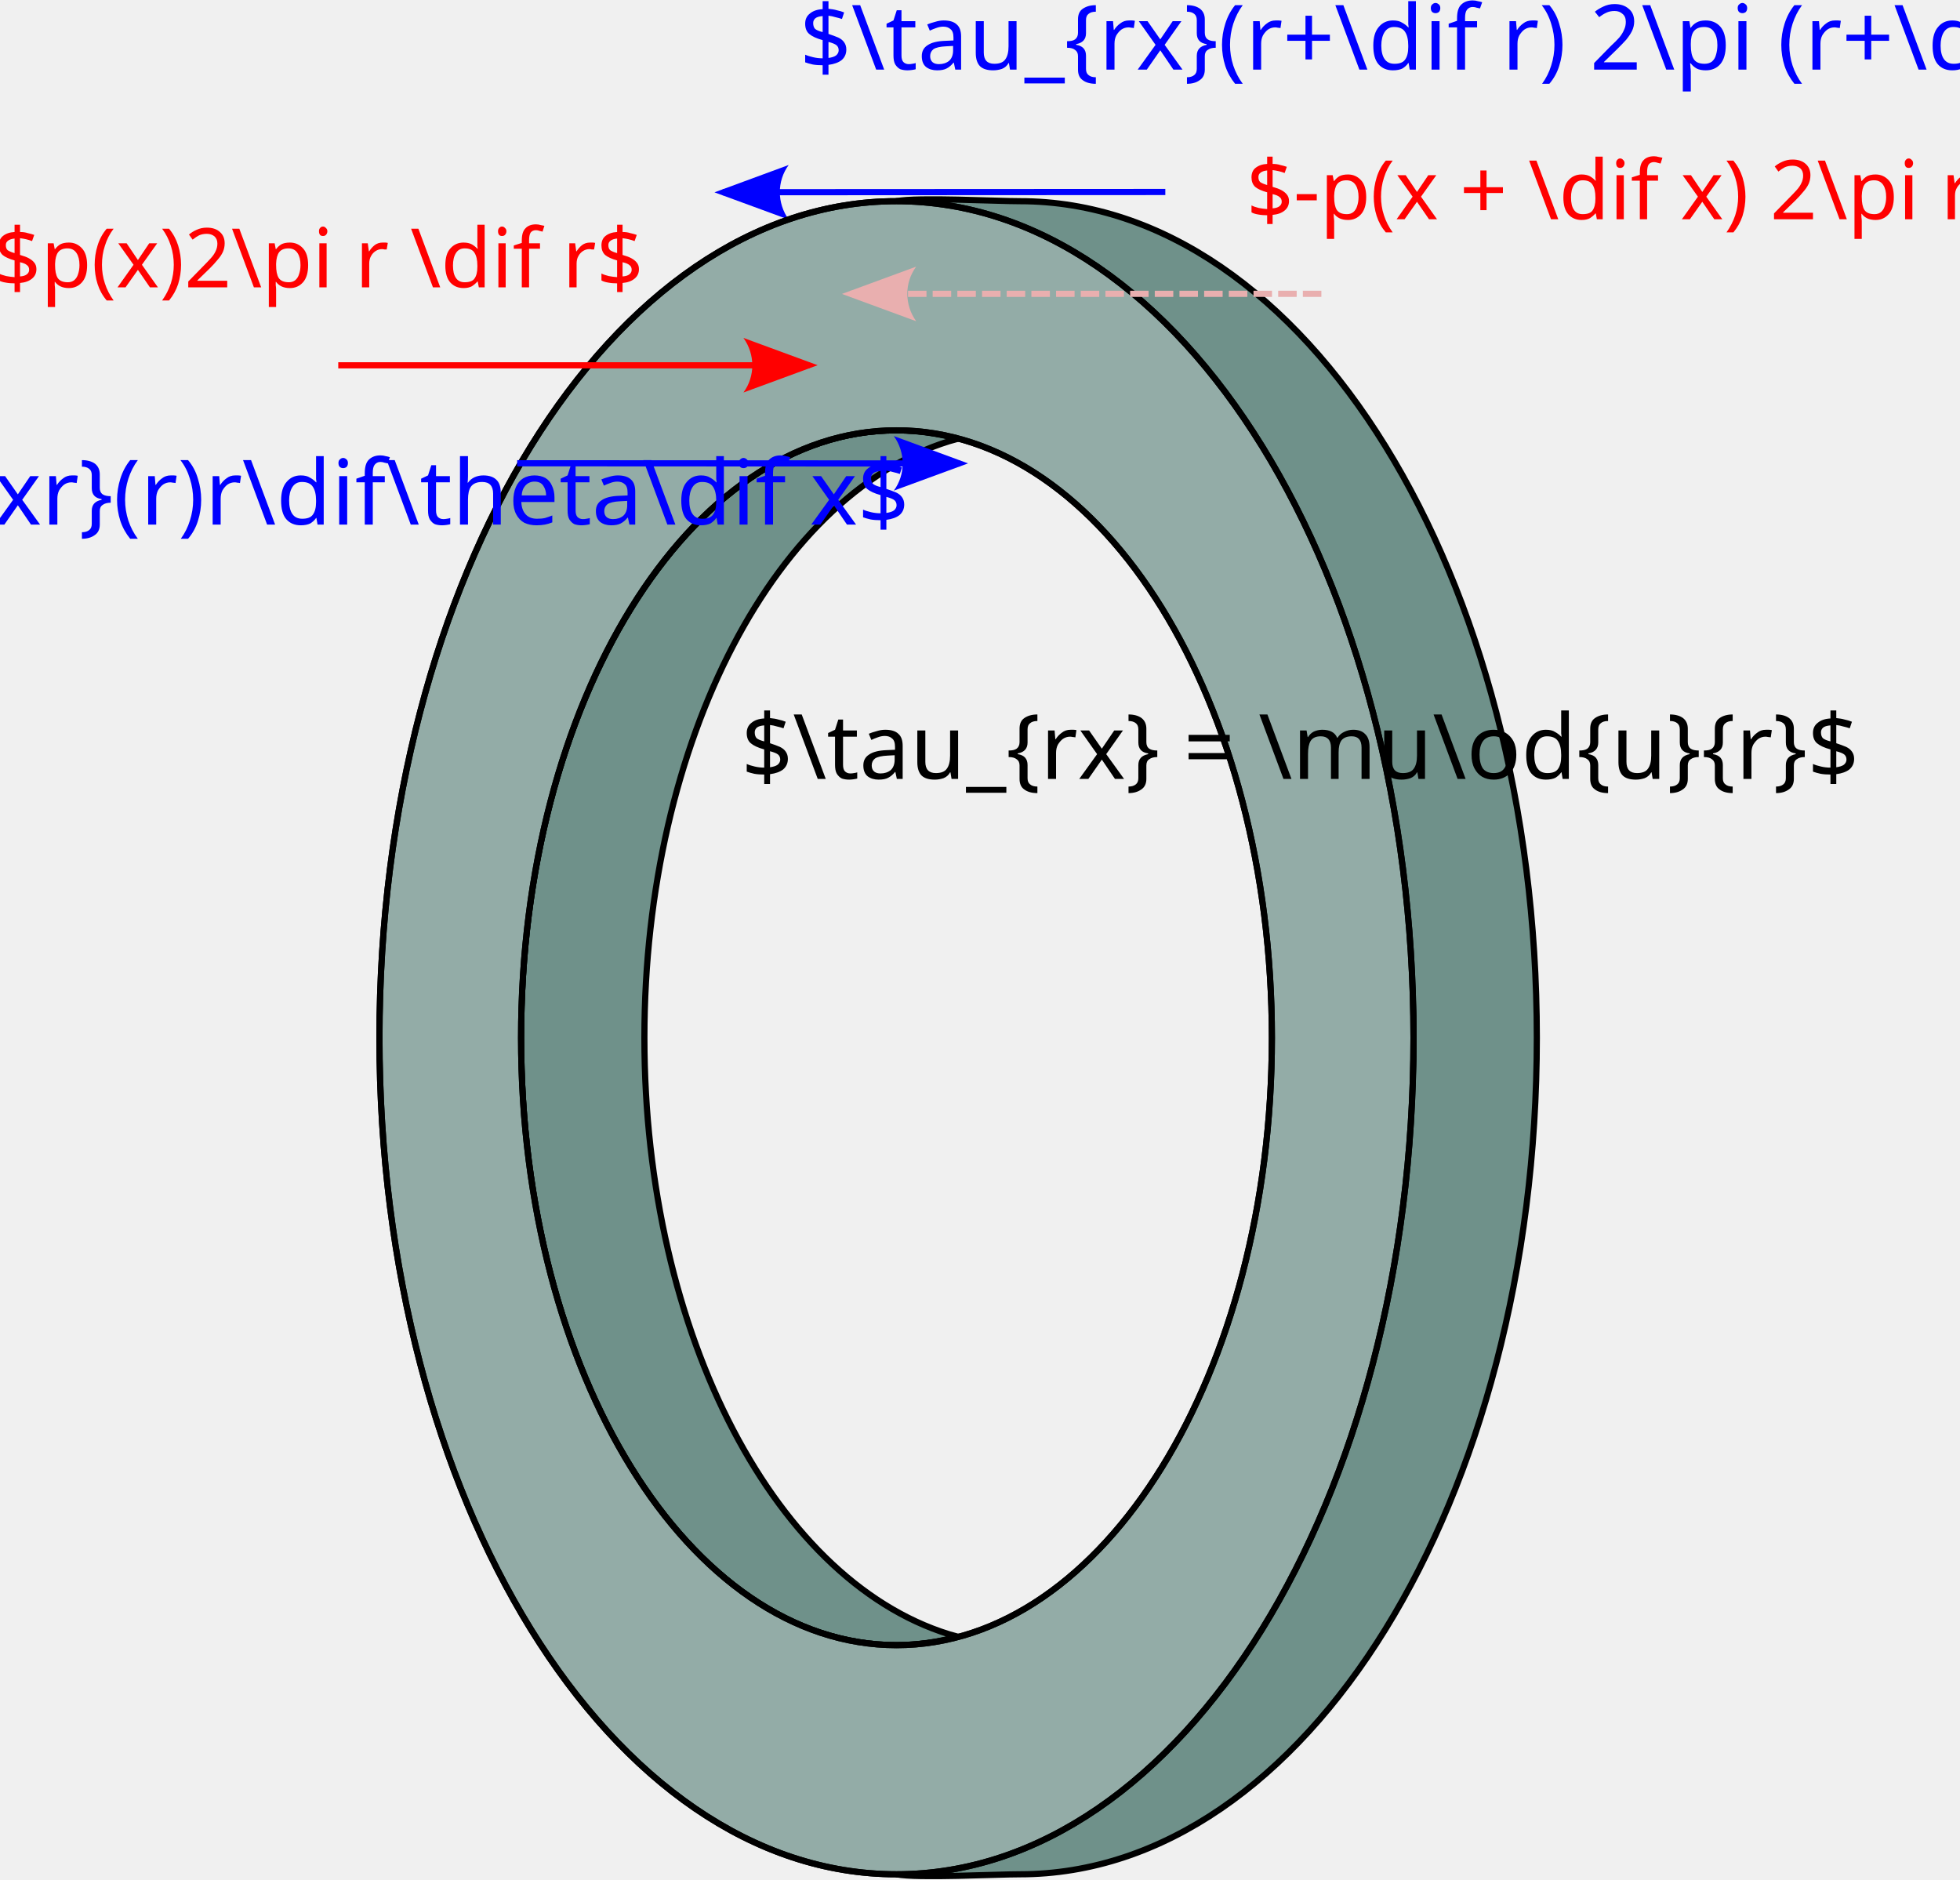
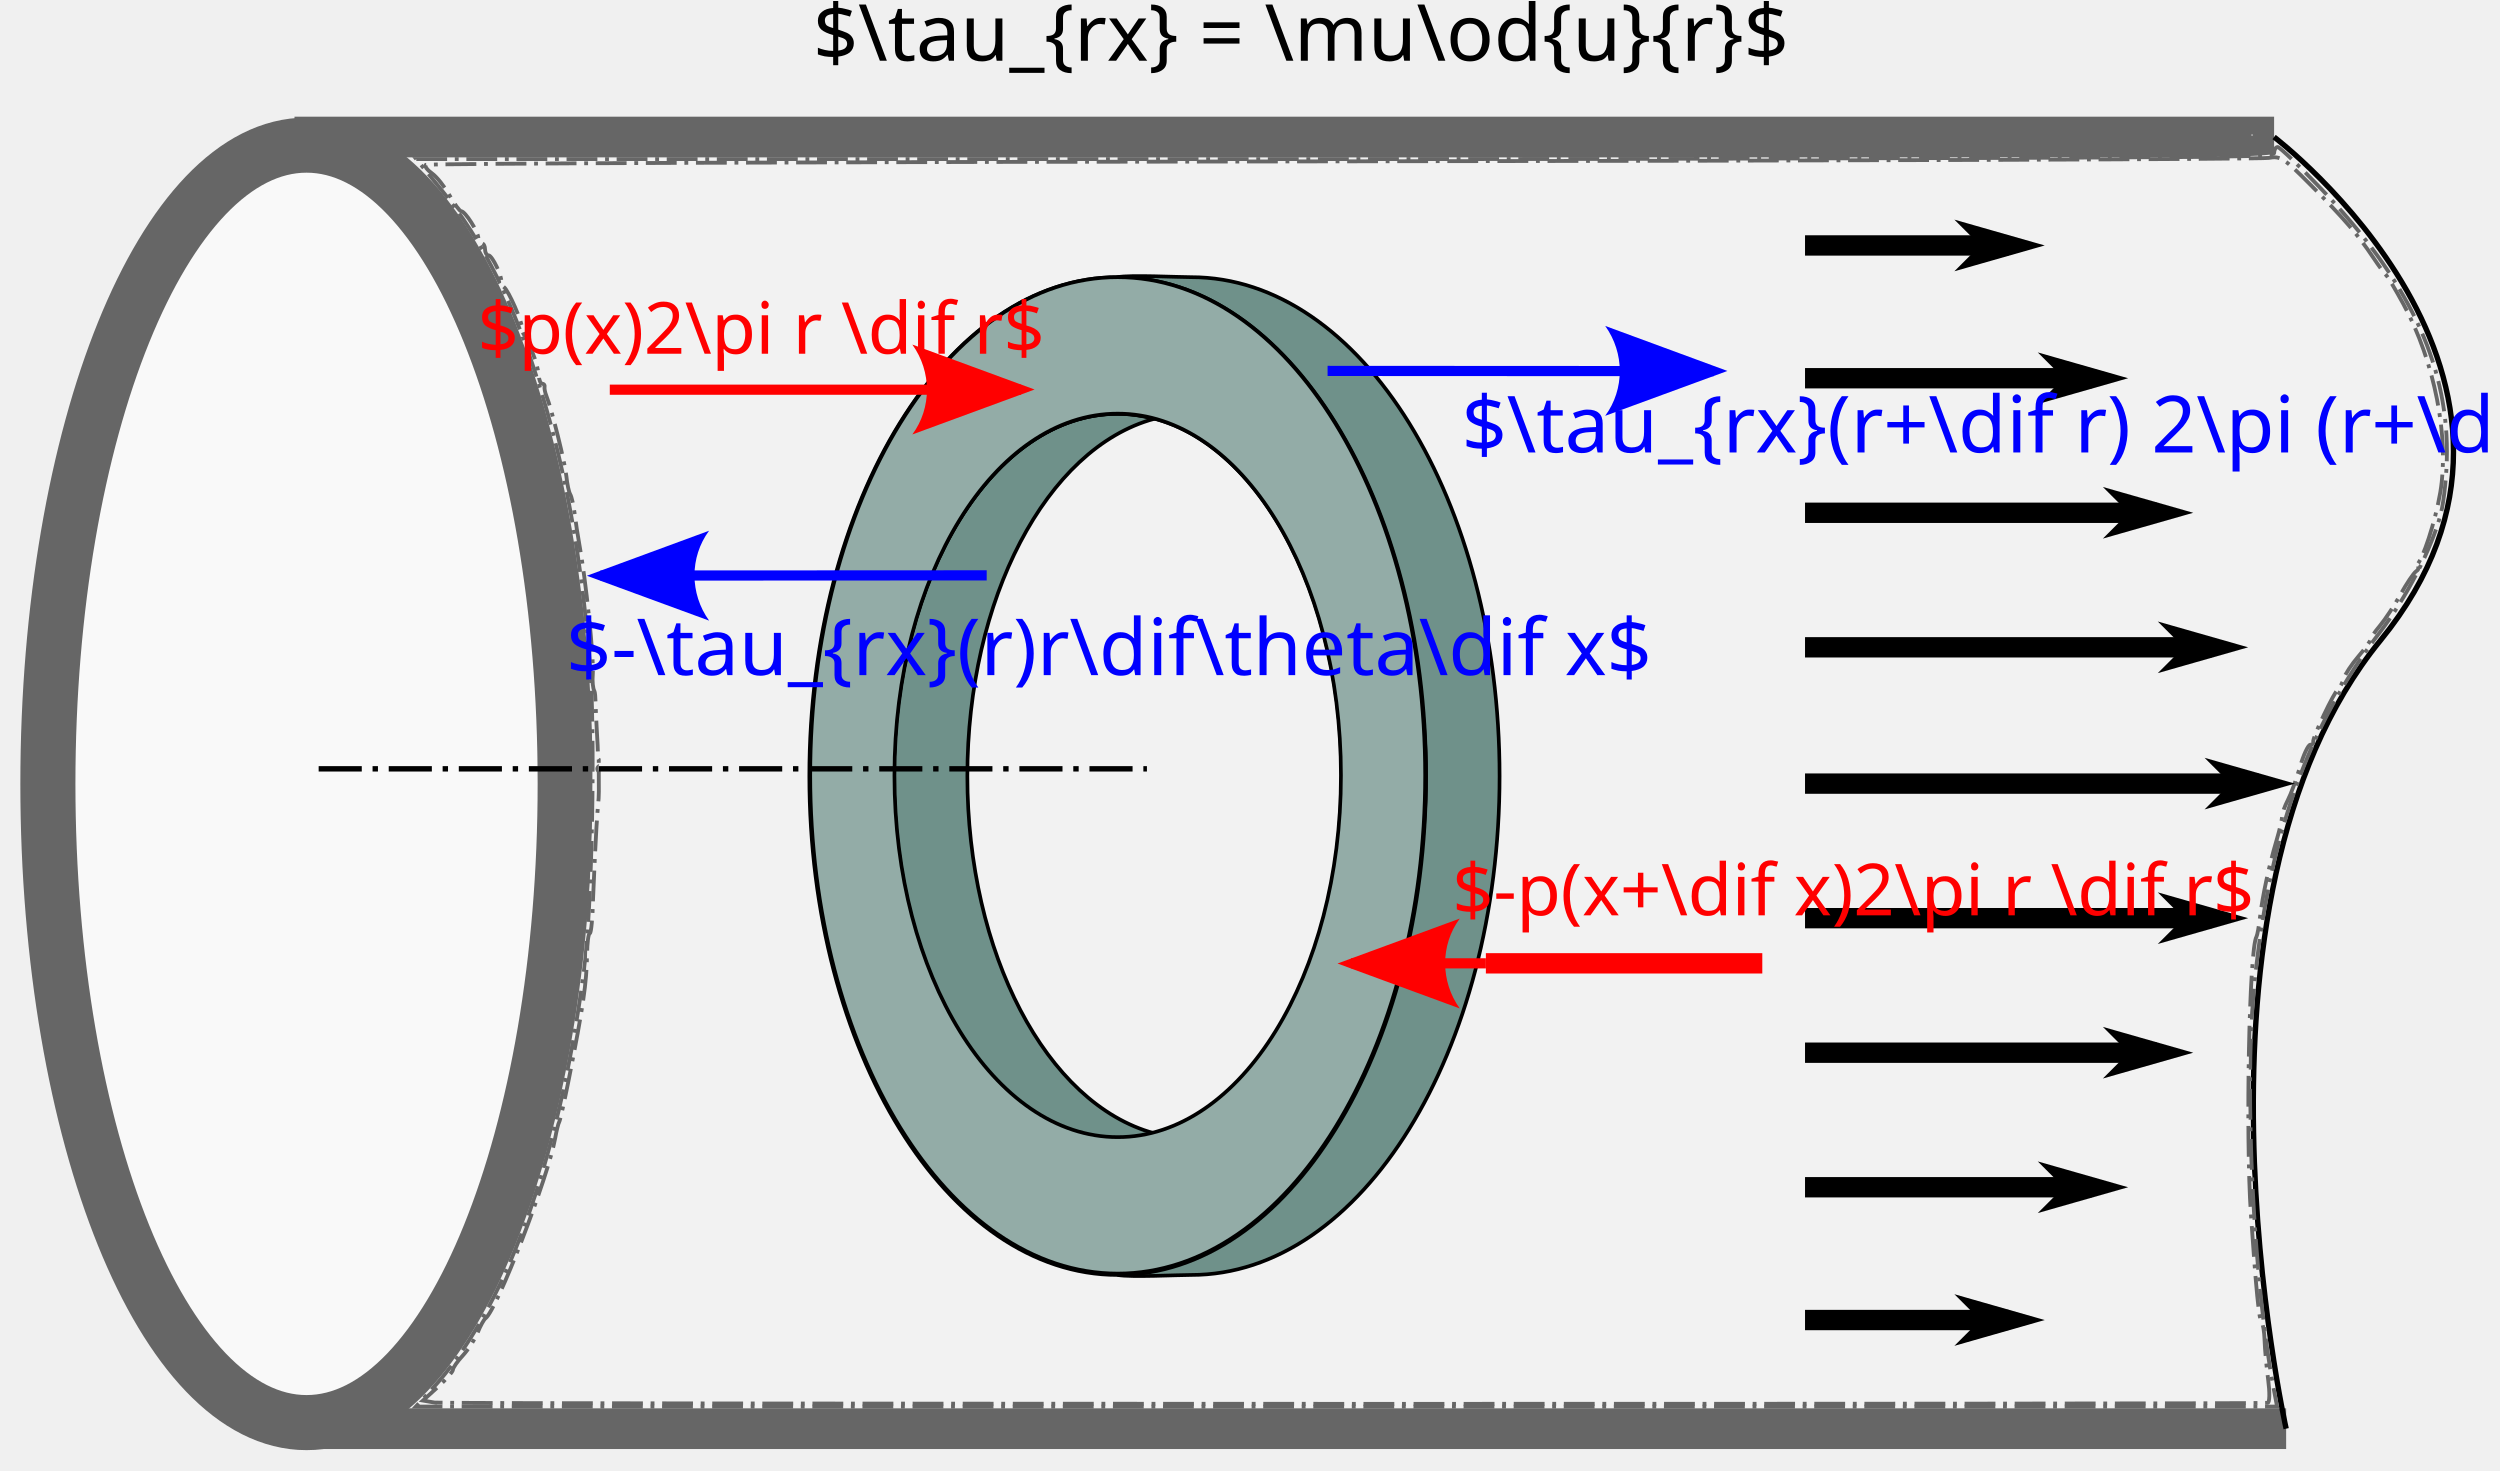
- <svg xmlns="http://www.w3.org/2000/svg" xmlns:xlink="http://www.w3.org/1999/xlink" width="84.106mm" height="80.642mm" viewBox="0 0 84.106 80.642" version="1.1" id="svg5">
+ <svg xmlns="http://www.w3.org/2000/svg" xmlns:xlink="http://www.w3.org/1999/xlink" width="122.908mm" height="72.293mm" viewBox="0 0 122.908 72.293" version="1.1" id="svg5">
  <defs id="defs2">
-     <pattern xlink:href="#Strips1_1" id="pattern12897" patternTransform="matrix(0.3583421,-0.3457329,-43.34577,-44.92663,3.067886,-0.9761507)" />
+     <marker style="overflow:visible;" id="Arrow1Send" refX="0.0" refY="0.0" orient="auto">
+       <path transform="scale(0.2) rotate(180) translate(6,0)" style="fill-rule:evenodd;fill:context-stroke;stroke:context-stroke;stroke-width:1.0pt;" d="M 0.0,0.0 L 5.0,-5.0 L -12.5,0.0 L 5.0,5.0 L 0.0,0.0 z " id="path2189" />
+     </marker>
+     <marker style="overflow:visible" id="EmptyTriangleOutM" refX="0" refY="0" orient="auto">
+       <path transform="matrix(0.4,0,0,0.4,-1.8,0)" style="fill:context-fill;fill-rule:evenodd;stroke:context-stroke;stroke-width:1pt" d="M 5.77,0 -2.88,5 V -5 Z" id="path2339" />
+     </marker>
+     <pattern xlink:href="#Strips1_1" id="pattern12897" patternTransform="matrix(0.2448356,-0.2362204,-29.61581,-30.69592,20.85686,54.18807)" />
    <marker style="overflow:visible" id="Arrow2Lend" refX="0" refY="0" orient="auto">
      <path transform="matrix(-1.1,0,0,-1.1,-1.1,0)" d="M 8.719,4.034 -2.207,0.016 8.719,-4.002 c -1.745,2.372 -1.735,5.617 -6e-7,8.035 z" style="fill:context-stroke;fill-rule:evenodd;stroke-width:0.625;stroke-linejoin:round" id="path6435" />
    </marker>
    <marker style="overflow:visible" id="Arrow1Lend" refX="0" refY="0" orient="auto">
      <path transform="matrix(-0.8,0,0,-0.8,-10,0)" style="fill:context-stroke;fill-rule:evenodd;stroke:context-stroke;stroke-width:1pt" d="M 0,0 5,-5 -12.5,0 5,5 Z" id="path6417" />
    </marker>
    <pattern patternUnits="userSpaceOnUse" width="2" height="1" patternTransform="translate(0,0) scale(10,10)" id="Strips1_1">
      <rect style="fill:black;stroke:none" x="0" y="-0.5" width="1" height="2" id="rect7882" />
    </pattern>
    <marker style="overflow:visible" id="Arrow2Lstart" refX="0" refY="0" orient="auto">
      <path transform="matrix(1.1,0,0,1.1,1.1,0)" d="M 8.719,4.034 -2.207,0.016 8.719,-4.002 c -1.745,2.372 -1.735,5.617 -6e-7,8.035 z" style="fill:context-stroke;fill-rule:evenodd;stroke-width:0.625;stroke-linejoin:round" id="path6432" />
    </marker>
  </defs>
-   <g id="layer1" transform="translate(-43.07795,-92.53659)">
-     <path id="path846" style="fill:#6f918a;stroke:#000000;stroke-width:0.265" d="m 86.839,101.17 c 12.253,1e-5 22.186,16.072 22.186,35.898 -2e-5,19.826 -9.933,35.898 -22.186,35.898 -0.895,-0.005 -4.404,0.18 -5.292,0 11.157,-2.143 22.178,-17.719 22.186,-35.898 -0.008,-18.179 -11.029,-33.755 -22.186,-35.898 0.888,-0.18 4.397,0.005 5.292,0 z m -5.292,9.833 c 0.879,0.004 1.756,0.125 2.623,0.361 -7.758,2.109 -13.44,12.976 -13.44,25.704 1.09e-4,12.729 5.682,23.595 13.44,25.704 -0.867,0.236 -1.744,0.356 -2.623,0.361 -8.897,4e-5 -16.109,-11.67 -16.109,-26.065 -2e-5,-14.395 7.212,-26.065 16.109,-26.065 z" />
-     <path style="fill:#0000ff;stroke:#0000ff;stroke-width:0.265px;stroke-linecap:butt;stroke-linejoin:miter;stroke-opacity:1;marker-start:url(#Arrow2Lstart)" d="m 74.089,100.785 18.994,-0.01" id="path1327" />
-     <text xml:space="preserve" style="font-style:normal;font-weight:normal;font-size:3.881px;line-height:1.25;font-family:sans-serif;fill:#0000ff;fill-opacity:1;stroke:none;stroke-width:0.265" x="77.394" y="95.523" id="text28698">
-       <tspan id="tspan28696" style="font-size:3.881px;fill:#0000ff;stroke-width:0.265" x="77.394" y="95.523">$\tau_{rx}(r+\dif r) 2\pi (r+\dif r)\dif x$ </tspan>
+   <g id="layer1" transform="translate(-19.52775,-110.3524)" style="display:inline">
+     <text xml:space="preserve" style="font-style:normal;font-weight:normal;font-size:3.881px;line-height:1.25;font-family:sans-serif;fill:#000000;fill-opacity:1;stroke:none;stroke-width:0.265" x="59.503" y="113.339" id="text2806">
+       <tspan id="tspan2804" style="font-size:3.881px;stroke-width:0.265" x="59.503" y="113.339">$\tau_{rx} = \mu\od{u}{r}$</tspan>
    </text>
-     <text xml:space="preserve" style="font-style:normal;font-weight:normal;font-size:3.528px;line-height:1.25;font-family:sans-serif;fill:#ff0000;fill-opacity:1;stroke:none;stroke-width:0.265" x="96.564" y="101.945" id="text42122">
-       <tspan id="tspan42120" style="font-size:3.528px;fill:#ff0000;stroke-width:0.265" x="96.564" y="101.945">$-p(x + \dif x) 2\pi r \dif r $</tspan>
+     <ellipse style="fill:#f9f9f9;stroke:#666666;stroke-width:2.708;stroke-miterlimit:4;stroke-dasharray:none;stroke-dashoffset:0;stroke-opacity:1" id="path4898" cx="34.598" cy="148.89" rx="12.716" ry="31.402" />
+     <path style="fill:none;stroke:#666666;stroke-width:2;stroke-linecap:butt;stroke-linejoin:miter;stroke-miterlimit:4;stroke-dasharray:none;stroke-opacity:1" d="M 34.006,117.089 H 131.33" id="path5878" />
+     <path style="fill:none;stroke:#666666;stroke-width:2;stroke-linecap:butt;stroke-linejoin:miter;stroke-miterlimit:4;stroke-dasharray:none;stroke-opacity:1" d="M 33.908,180.591 H 131.922" id="path5880" />
+     <circle id="path6637" style="fill:#f2f2f2;stroke:#666666;stroke-width:0.265" cx="130.245" cy="116.991" r="0.025" />
+     <circle id="path6639" style="fill:#f2f2f2;stroke:#666666;stroke-width:0.265" cx="130.245" cy="116.991" r="0.025" />
+     <path style="fill:none;stroke:#000000;stroke-width:0.265px;stroke-linecap:butt;stroke-linejoin:miter;stroke-opacity:1" d="m 131.33,117.089 c 0,0 15.678,11.931 5.226,24.75 -10.452,12.819 -4.634,38.752 -4.634,38.752" id="path6674" />
+     <path style="fill:#f2f2f2;stroke:#666666;stroke-width:0.716;stroke-miterlimit:4;stroke-dasharray:5.728, 1.432, 0.716, 1.432;stroke-dashoffset:0;stroke-opacity:1" d="M -8.815,325.53 C 4.777,310.783 14.688,283.647 19.443,248.153 21.034,236.281 21.664,203.186 20.552,189.895 18.959,170.841 16.231,155.573 11.794,140.874 6.702,124.007 0.903,112.253 -7.236,102.301 l -4.42,-5.404 H 160.947 c 152.929,0 172.604,-0.127 172.604,-1.118 0,-0.615 0.3,-1.118 0.667,-1.118 0.367,0 4.048,3.542 8.181,7.87 15.895,16.649 23.276,32.122 23.265,48.777 -0.002,3.955 -0.514,9.055 -1.159,11.553 -1.641,6.359 -6.337,15.487 -11.284,21.936 -13.524,17.629 -20.801,38.318 -23.452,66.674 -1.763,18.854 7.5e-4,54.306 3.666,73.693 l 0.669,3.54 H 161.18 -11.743 Z M 24.224,210.193 c 0,-0.41 -0.503,-0.745 -1.118,-0.745 -0.615,0 -1.118,0.335 -1.118,0.745 0,0.41 0.503,0.745 1.118,0.745 0.615,0 1.118,-0.335 1.118,-0.745 z m 8.944,0 c 0,-0.41 -1.845,-0.745 -4.1,-0.745 -2.255,0 -4.1,0.335 -4.1,0.745 0,0.41 1.845,0.745 4.1,0.745 2.255,0 4.1,-0.335 4.1,-0.745 z m 2.981,0 c 0,-0.41 -0.335,-0.745 -0.745,-0.745 -0.41,0 -0.745,0.335 -0.745,0.745 0,0.41 0.335,0.745 0.745,0.745 0.41,0 0.745,-0.335 0.745,-0.745 z m 9.69,0 c 0,-0.41 -1.845,-0.745 -4.1,-0.745 -2.255,0 -4.1,0.335 -4.1,0.745 0,0.41 1.845,0.745 4.1,0.745 2.255,0 4.1,-0.335 4.1,-0.745 z m 2.981,0 c 0,-0.41 -0.335,-0.745 -0.745,-0.745 -0.41,0 -0.745,0.335 -0.745,0.745 0,0.41 0.335,0.745 0.745,0.745 0.41,0 0.745,-0.335 0.745,-0.745 z m 9.69,0 c 0,-0.41 -1.845,-0.745 -4.1,-0.745 -2.255,0 -4.1,0.335 -4.1,0.745 0,0.41 1.845,0.745 4.1,0.745 2.255,0 4.1,-0.335 4.1,-0.745 z m 2.981,0 c 0,-0.41 -0.335,-0.745 -0.745,-0.745 -0.41,0 -0.745,0.335 -0.745,0.745 0,0.41 0.335,0.745 0.745,0.745 0.41,0 0.745,-0.335 0.745,-0.745 z m 9.69,0 c 0,-0.414 -1.988,-0.745 -4.472,-0.745 -2.485,0 -4.472,0.331 -4.472,0.745 0,0.414 1.988,0.745 4.472,0.745 2.485,0 4.472,-0.331 4.472,-0.745 z m 2.981,0 c 0,-0.41 -0.503,-0.745 -1.118,-0.745 -0.615,0 -1.118,0.335 -1.118,0.745 0,0.41 0.503,0.745 1.118,0.745 0.615,0 1.118,-0.335 1.118,-0.745 z m 8.944,0 c 0,-0.41 -1.845,-0.745 -4.1,-0.745 -2.255,0 -4.1,0.335 -4.1,0.745 0,0.41 1.845,0.745 4.1,0.745 2.255,0 4.1,-0.335 4.1,-0.745 z m 2.981,0 c 0,-0.41 -0.335,-0.745 -0.745,-0.745 -0.41,0 -0.745,0.335 -0.745,0.745 0,0.41 0.335,0.745 0.745,0.745 0.41,0 0.745,-0.335 0.745,-0.745 z m 9.69,0 c 0,-0.41 -1.845,-0.745 -4.1,-0.745 -2.255,0 -4.1,0.335 -4.1,0.745 0,0.41 1.845,0.745 4.1,0.745 2.255,0 4.1,-0.335 4.1,-0.745 z m 2.981,0 c 0,-0.41 -0.335,-0.745 -0.745,-0.745 -0.41,0 -0.745,0.335 -0.745,0.745 0,0.41 0.335,0.745 0.745,0.745 0.41,0 0.745,-0.335 0.745,-0.745 z m 9.69,0 c 0,-0.41 -1.845,-0.745 -4.1,-0.745 -2.255,0 -4.1,0.335 -4.1,0.745 0,0.41 1.845,0.745 4.1,0.745 2.255,0 4.1,-0.335 4.1,-0.745 z m 2.981,0 c 0,-0.41 -0.335,-0.745 -0.745,-0.745 -0.41,0 -0.745,0.335 -0.745,0.745 0,0.41 0.335,0.745 0.745,0.745 0.41,0 0.745,-0.335 0.745,-0.745 z m 9.69,0 c 0,-0.414 -1.988,-0.745 -4.472,-0.745 -2.485,0 -4.472,0.331 -4.472,0.745 0,0.414 1.988,0.745 4.472,0.745 2.485,0 4.472,-0.331 4.472,-0.745 z m 2.981,0 c 0,-0.41 -0.503,-0.745 -1.118,-0.745 -0.615,0 -1.118,0.335 -1.118,0.745 0,0.41 0.503,0.745 1.118,0.745 0.615,0 1.118,-0.335 1.118,-0.745 z m 8.944,0 c 0,-0.41 -1.845,-0.745 -4.099,-0.745 -2.255,0 -4.1,0.335 -4.1,0.745 0,0.41 1.845,0.745 4.1,0.745 2.255,0 4.099,-0.335 4.099,-0.745 z" id="path6926" transform="matrix(0.2645833,0,0,0.2645833,43.07795,92.53659)" />
+     <path style="fill:#f2f2f2;stroke:#666666;stroke-width:0.716;stroke-miterlimit:4;stroke-dasharray:5.728, 1.432, 0.716, 1.432;stroke-dashoffset:0;stroke-opacity:1" d="m -8.233,327.955 -2.186,-0.379 2.787,-2.536 c 1.533,-1.395 2.787,-2.832 2.787,-3.194 0,-0.362 0.825,-1.548 1.834,-2.636 1.009,-1.088 2.247,-3.002 2.753,-4.253 0.505,-1.252 1.161,-2.445 1.456,-2.652 2.104,-1.477 11.684,-26.267 12.968,-33.558 0.239,-1.354 0.571,-2.684 0.738,-2.955 0.168,-0.271 0.966,-3.821 1.775,-7.889 2.655,-13.355 3.326,-17.948 3.395,-23.235 0.028,-2.152 0.258,-3.913 0.512,-3.913 0.254,0 0.527,-2.935 0.607,-6.522 1.053,-25.768 1.137,-12.53 1.053,-25.768 -0.264,-0.264 0,0 -0.402,-6.208 -0.204,-3.144 -0.144,-6.087 -0.414,-6.524 -0.27,-0.438 -0.403,-1.82 -0.296,-3.073 0.254,-2.945 -1.285,-17.706 -2.562,-24.578 -0.229,-1.23 -0.583,-3.563 -0.787,-5.186 -0.205,-1.622 -0.58,-3.287 -0.835,-3.699 -0.255,-0.412 -0.579,-1.936 -0.721,-3.386 -0.242,-2.474 -2.73,-12.467 -3.719,-14.935 -0.246,-0.615 -0.395,-1.37 -0.33,-1.677 0.065,-0.307 -0.133,-0.559 -0.441,-0.56 -0.307,-2.9e-4 -0.61,-0.755 -0.673,-1.677 -0.063,-0.922 -0.536,-2.683 -1.052,-3.913 -0.516,-1.23 -0.884,-2.488 -0.818,-2.795 0.066,-0.307 -0.159,-0.559 -0.501,-0.559 -0.342,0 -0.621,-0.492 -0.621,-1.094 0,-1.371 -2.594,-7.321 -3.459,-7.934 -0.354,-0.251 -0.58,-0.684 -0.502,-0.964 0.249,-0.899 -1.663,-4.916 -2.34,-4.916 -0.36,0 -0.655,-0.503 -0.655,-1.118 0,-0.615 -0.28,-1.118 -0.621,-1.118 -0.342,0 -0.621,-0.43 -0.621,-0.955 0,-1.155 -2.446,-5.008 -3.178,-5.008 -0.287,0 -1.273,-1.335 -2.19,-2.967 -0.917,-1.632 -2.384,-3.469 -3.26,-4.082 -0.876,-0.614 -1.387,-1.321 -1.135,-1.573 0.252,-0.252 76.874,-0.545 170.271,-0.653 93.397,-0.107 170.877,-0.393 172.176,-0.635 2.169,-0.404 2.812,0.013 7.826,5.068 6.244,6.295 8.739,9.191 11.559,13.413 1.095,1.64 2.203,3.149 2.462,3.354 0.259,0.205 1.684,2.601 3.167,5.325 5.787,10.63 8.577,24.847 6.862,34.956 -0.923,5.44 -3.304,12.737 -4.424,13.56 -0.497,0.365 -0.497,0.555 0,0.57 0.435,0.013 0.405,0.251 -0.073,0.57 -0.45,0.301 -1.747,2.223 -2.882,4.27 -1.135,2.047 -2.863,4.672 -3.84,5.834 -0.977,1.161 -1.777,2.337 -1.778,2.613 -7.4e-4,0.276 -1.009,1.676 -2.24,3.111 -1.231,1.435 -2.449,3.28 -2.707,4.1 -0.258,0.82 -0.703,1.658 -0.988,1.863 -0.781,0.562 -4.891,9.234 -4.681,9.876 0.1,0.307 -0.143,0.559 -0.542,0.559 -0.398,0 -1.266,1.862 -1.927,4.138 -0.662,2.276 -1.675,5.043 -2.252,6.149 -0.577,1.106 -1.052,2.452 -1.054,2.99 -0.002,0.538 -0.47,2.55 -1.039,4.472 -1.41,4.764 -2.604,10.298 -3.062,14.191 -0.21,1.784 -0.512,3.461 -0.671,3.727 -1.348,2.255 -2.041,36.798 -1.035,51.541 0.97,14.2 1.517,19.747 1.985,20.125 0.254,0.205 0.505,1.714 0.556,3.354 0.052,1.64 0.35,4.91 0.663,7.267 0.323,2.429 0.282,4.305 -0.094,4.331 -4.092,0.277 -338.981,0.227 -340.584,-0.051 z" id="path7327" transform="matrix(0.2645833,0,0,0.2645833,43.07795,92.53659)" />
+   </g>
+   <g id="layer4" style="display:inline">
+     <path style="display:inline;fill:none;stroke:#000000;stroke-width:1;stroke-linecap:butt;stroke-linejoin:miter;stroke-miterlimit:4;stroke-dasharray:none;stroke-opacity:1;marker-end:url(#Arrow1Send)" d="m 88.741,64.897 h 10" id="path11550" />
+     <path style="display:inline;fill:none;stroke:#000000;stroke-width:1;stroke-linecap:butt;stroke-linejoin:miter;stroke-miterlimit:4;stroke-dasharray:none;stroke-opacity:1;marker-end:url(#Arrow1Send)" d="m 88.741,51.754 h 10.53 6.77" id="path11554" />
+     <path style="display:inline;fill:none;stroke:#000000;stroke-width:1;stroke-linecap:butt;stroke-linejoin:miter;stroke-miterlimit:4;stroke-dasharray:none;stroke-opacity:1;marker-end:url(#Arrow1Send)" d="M 88.741,58.369 H 102.841" id="path11556" />
+     <path style="display:inline;fill:none;stroke:#000000;stroke-width:1;stroke-linecap:butt;stroke-linejoin:miter;stroke-miterlimit:4;stroke-dasharray:none;stroke-opacity:1;marker-end:url(#Arrow1Send)" d="M 88.741,45.14 H 108.741" id="path11638" />
+     <path style="display:inline;fill:none;stroke:#000000;stroke-width:1;stroke-linecap:butt;stroke-linejoin:miter;stroke-miterlimit:4;stroke-dasharray:none;stroke-opacity:1;marker-end:url(#Arrow1Send)" d="M 88.741,38.525 H 111.041" id="path11640" />
+     <path style="display:inline;fill:none;stroke:#000000;stroke-width:1;stroke-linecap:butt;stroke-linejoin:miter;stroke-miterlimit:4;stroke-dasharray:none;stroke-opacity:1;marker-end:url(#Arrow1Send)" d="m 88.741,12.067 h 10" id="path12264" />
+     <path style="display:inline;fill:none;stroke:#000000;stroke-width:1;stroke-linecap:butt;stroke-linejoin:miter;stroke-miterlimit:4;stroke-dasharray:none;stroke-opacity:1;marker-end:url(#Arrow1Send)" d="m 88.741,25.21 h 10.53 6.77" id="path12266" />
+     <path style="display:inline;fill:none;stroke:#000000;stroke-width:1;stroke-linecap:butt;stroke-linejoin:miter;stroke-miterlimit:4;stroke-dasharray:none;stroke-opacity:1;marker-end:url(#Arrow1Send)" d="M 88.741,18.595 H 102.841" id="path12268" />
+     <path style="display:inline;fill:none;stroke:#000000;stroke-width:1;stroke-linecap:butt;stroke-linejoin:miter;stroke-miterlimit:4;stroke-dasharray:none;stroke-opacity:1;marker-end:url(#Arrow1Send)" d="M 88.741,31.824 H 108.741" id="path12270" />
+   </g>
+   <g id="layer3" style="display:inline" transform="translate(23.55019,-17.8158)">
+     <path id="path846" style="fill:#6f918a;stroke:#000000;stroke-width:0.181" d="m 78.093,123.979 c 8.372,1e-5 15.159,10.981 15.159,24.527 -1.3e-5,13.546 -6.787,24.527 -15.159,24.527 -0.611,-0.003 -3.009,0.123 -3.616,0 7.623,-1.464 15.153,-12.106 15.159,-24.527 -0.005,-12.421 -7.536,-23.063 -15.159,-24.527 0.607,-0.123 3.004,0.003 3.616,0 z m -3.616,6.718 c 0.6,0.003 1.2,0.085 1.792,0.246 -5.301,1.441 -9.183,8.866 -9.183,17.562 7.5e-5,8.697 3.882,16.121 9.183,17.562 -0.592,0.161 -1.191,0.244 -1.792,0.246 -6.079,2e-5 -11.006,-7.973 -11.006,-17.809 -1.4e-5,-9.836 4.928,-17.809 11.006,-17.809 z" transform="translate(-43.07794,-92.53659)" />
+     <path id="path1184" style="fill:url(#pattern12897);fill-opacity:1;fill-rule:nonzero;stroke:#000000;stroke-width:0.181" d="m 74.477,123.979 a 15.159,24.527 0 0 1 15.159,24.527 15.159,24.527 0 0 1 -15.159,24.527 15.159,24.527 0 0 1 -15.159,-24.527 15.159,24.527 0 0 1 15.159,-24.527 z m 0,6.718 A 11.006,17.809 0 0 0 63.471,148.506 11.006,17.809 0 0 0 74.477,166.315 11.006,17.809 0 0 0 85.484,148.506 11.006,17.809 0 0 0 74.477,130.697 Z" transform="translate(-43.07794,-92.53659)" />
+     <path id="path12935" style="fill:#93aca7;fill-opacity:1;fill-rule:nonzero;stroke:#000000;stroke-width:0.181" d="M 74.477,123.979 A 15.117,24.494 0 0 1 89.594,148.472 15.117,24.494 0 0 1 74.477,172.966 15.117,24.494 0 0 1 59.361,148.472 15.117,24.494 0 0 1 74.477,123.979 Z m 0,6.709 A 10.976,17.784 0 0 0 63.501,148.472 10.976,17.784 0 0 0 74.477,166.257 10.976,17.784 0 0 0 85.453,148.472 10.976,17.784 0 0 0 74.477,130.688 Z" transform="translate(-43.07794,-92.53659)" />
+   </g>
+   <g id="layer2" style="display:inline" transform="translate(23.55019,-17.8158)">
+     <text xml:space="preserve" style="font-style:normal;font-weight:normal;font-size:3.881px;line-height:1.25;font-family:sans-serif;fill:#0000ff;fill-opacity:1;stroke:none;stroke-width:0.265" x="91.396" y="132.599" id="text28698" transform="translate(-43.07794,-92.53659)">
+       <tspan id="tspan28696" style="font-size:3.881px;fill:#0000ff;stroke-width:0.265" x="91.396" y="132.599">$\tau_{rx}(r+\dif r) 2\pi (r+\dif r)\dif x$ </tspan>
    </text>
-     <path id="path12935" style="fill:#93aca7;fill-opacity:1;fill-rule:nonzero;stroke:#000000;stroke-width:0.265" d="M 81.547,101.17 A 22.186,35.898 0 0 1 103.733,137.068 22.186,35.898 0 0 1 81.547,172.966 22.186,35.898 0 0 1 59.361,137.068 22.186,35.898 0 0 1 81.547,101.17 Z m 0,9.833 A 16.109,26.065 0 0 0 65.438,137.068 16.109,26.065 0 0 0 81.547,163.133 16.109,26.065 0 0 0 97.656,137.068 16.109,26.065 0 0 0 81.547,111.003 Z" />
-     <path id="path1184" style="fill:url(#pattern12897);fill-opacity:1;fill-rule:nonzero;stroke:#000000;stroke-width:0.265" d="M 81.547,101.17 A 22.186,35.898 0 0 1 103.733,137.068 22.186,35.898 0 0 1 81.547,172.966 22.186,35.898 0 0 1 59.361,137.068 22.186,35.898 0 0 1 81.547,101.17 Z m 0,9.833 A 16.109,26.065 0 0 0 65.438,137.068 16.109,26.065 0 0 0 81.547,163.133 16.109,26.065 0 0 0 97.656,137.068 16.109,26.065 0 0 0 81.547,111.003 Z" />
-     <path style="fill:#0000ff;stroke:#0000ff;stroke-width:0.265px;stroke-linecap:butt;stroke-linejoin:miter;stroke-opacity:1;marker-start:url(#Arrow2Lstart)" d="m 84.266,112.426 -18.994,-0.01" id="path6686" />
-     <text xml:space="preserve" style="font-style:normal;font-weight:normal;font-size:3.528px;line-height:1.25;font-family:sans-serif;fill:#ff0000;fill-opacity:1;stroke:none;stroke-width:0.265" x="42.811" y="104.866" id="text37508">
-       <tspan id="tspan37506" style="font-size:3.528px;fill:#ff0000;stroke-width:0.265" x="42.811" y="104.866">$p(x)2\pi r \dif r$</tspan>
+     <path style="fill:#0000ff;stroke:#0000ff;stroke-width:0.5;stroke-linecap:butt;stroke-linejoin:miter;stroke-miterlimit:4;stroke-dasharray:none;stroke-opacity:1;marker-start:url(#Arrow2Lstart)" d="m 103.79,128.598 -18.994,-0.01" id="path6686" transform="translate(-43.07794,-92.53659)" />
+     <text xml:space="preserve" style="font-style:normal;font-weight:normal;font-size:3.528px;line-height:1.25;font-family:sans-serif;fill:#ff0000;fill-opacity:1;stroke:none;stroke-width:0.265" x="43.008" y="127.742" id="text37508" transform="translate(-43.07794,-92.53659)">
+       <tspan id="tspan37506" style="font-size:3.528px;fill:#ff0000;stroke-width:0.265" x="43.008" y="127.742">$p(x)2\pi r \dif r$</tspan>
    </text>
-     <path style="fill:#ff0000;stroke:#ff0000;stroke-width:0.265px;stroke-linecap:butt;stroke-linejoin:miter;stroke-opacity:1;marker-end:url(#Arrow2Lend)" d="M 57.593,108.213 H 77.813" id="path26602" />
-     <path style="fill:#e9afaf;stroke:#e9afaf;stroke-width:0.265;stroke-linecap:butt;stroke-linejoin:miter;stroke-miterlimit:4;stroke-dasharray:0.794, 0.265;stroke-dashoffset:0;stroke-opacity:1;marker-end:url(#Arrow2Lend)" d="M 99.779,105.145 H 79.559" id="path37788" />
-     <text xml:space="preserve" style="font-style:normal;font-weight:normal;font-size:3.881px;line-height:1.25;font-family:sans-serif;word-spacing:0px;fill:#0000ff;fill-opacity:1;stroke:none;stroke-width:0.265" x="28.727" y="115.046" id="text37086">
-       <tspan id="tspan37084" style="font-size:3.881px;fill:#0000ff;stroke-width:0.265" x="28.727" y="115.046" rotate="0 0 0 0 0 0 0 0 0 0 0 0 0 0 0 0 0">$-\tau_{xr}(r)r\dif\theta\dif x$ </tspan>
+     <path style="fill:#ff0000;stroke:#ff0000;stroke-width:0.5;stroke-linecap:butt;stroke-linejoin:miter;stroke-miterlimit:4;stroke-dasharray:none;stroke-opacity:1;marker-end:url(#Arrow2Lend)" d="M 49.507,129.511 H 69.727" id="path26602" transform="translate(-43.07794,-92.53659)" />
+     <path style="fill:#0000ff;stroke:#0000ff;stroke-width:0.5;stroke-linecap:butt;stroke-linejoin:miter;stroke-miterlimit:4;stroke-dasharray:none;stroke-opacity:1;marker-start:url(#Arrow2Lstart)" d="m 49.043,138.649 18.994,-0.01" id="path1327" transform="translate(-43.07794,-92.53659)" />
+     <path style="fill:#ff0000;stroke:#ff0000;stroke-width:1;stroke-linecap:butt;stroke-linejoin:miter;stroke-miterlimit:4;stroke-dasharray:none;stroke-opacity:1" d="M 106.168,157.713 H 92.578" id="path2012" transform="translate(-43.07794,-92.53659)" />
+     <text xml:space="preserve" style="font-style:normal;font-weight:normal;font-size:3.528px;line-height:1.25;font-family:sans-serif;fill:#ff0000;fill-opacity:1;stroke:none;stroke-width:0.265" x="90.93" y="155.352" id="text5369" transform="translate(-43.07794,-92.53659)">
+       <tspan id="tspan5367" style="font-size:3.528px;fill:#ff0000;stroke-width:0.265" x="90.93" y="155.352">$-p(x+\dif x)2\pi r \dif r$</tspan>
    </text>
-     <text xml:space="preserve" style="font-style:normal;font-weight:normal;font-size:3.881px;line-height:1.25;font-family:sans-serif;fill:#000000;fill-opacity:1;stroke:none;stroke-width:0.265" x="74.886" y="125.96" id="text2806">
-       <tspan id="tspan2804" style="font-size:3.881px;stroke-width:0.265" x="74.886" y="125.96">$\tau_{rx} = \mu\od{u}{r}$</tspan>
+     <text xml:space="preserve" style="font-style:normal;font-weight:normal;font-size:3.881px;line-height:1.25;font-family:sans-serif;word-spacing:0px;fill:#0000ff;fill-opacity:1;stroke:none;stroke-width:0.265" x="47.363" y="143.543" id="text37086" transform="translate(-43.07794,-92.53659)">
+       <tspan id="tspan37084" style="font-size:3.881px;fill:#0000ff;stroke-width:0.265" x="47.363" y="143.543" rotate="0 0 0 0 0 0 0 0 0 0 0 0 0 0 0 0 0">$-\tau_{rx}(r)r\dif\theta\dif x$ </tspan>
    </text>
+     <path style="fill:#ffffff;stroke:#ff0000;stroke-width:0.5;stroke-linecap:butt;stroke-linejoin:miter;stroke-miterlimit:4;stroke-dasharray:none;stroke-dashoffset:0;stroke-opacity:1;marker-end:url(#Arrow2Lend)" d="M 92.578,157.713 H 85.948" id="path2073" transform="translate(-43.07794,-92.53659)" />
+     <path style="fill:none;stroke:#000000;stroke-width:0.265;stroke-linecap:butt;stroke-linejoin:miter;stroke-miterlimit:4;stroke-dasharray:2.12, 0.53, 0.265, 0.53;stroke-dashoffset:0;stroke-opacity:1" d="M -7.884,55.614 H 32.836" id="path9134" />
  </g>
</svg>
